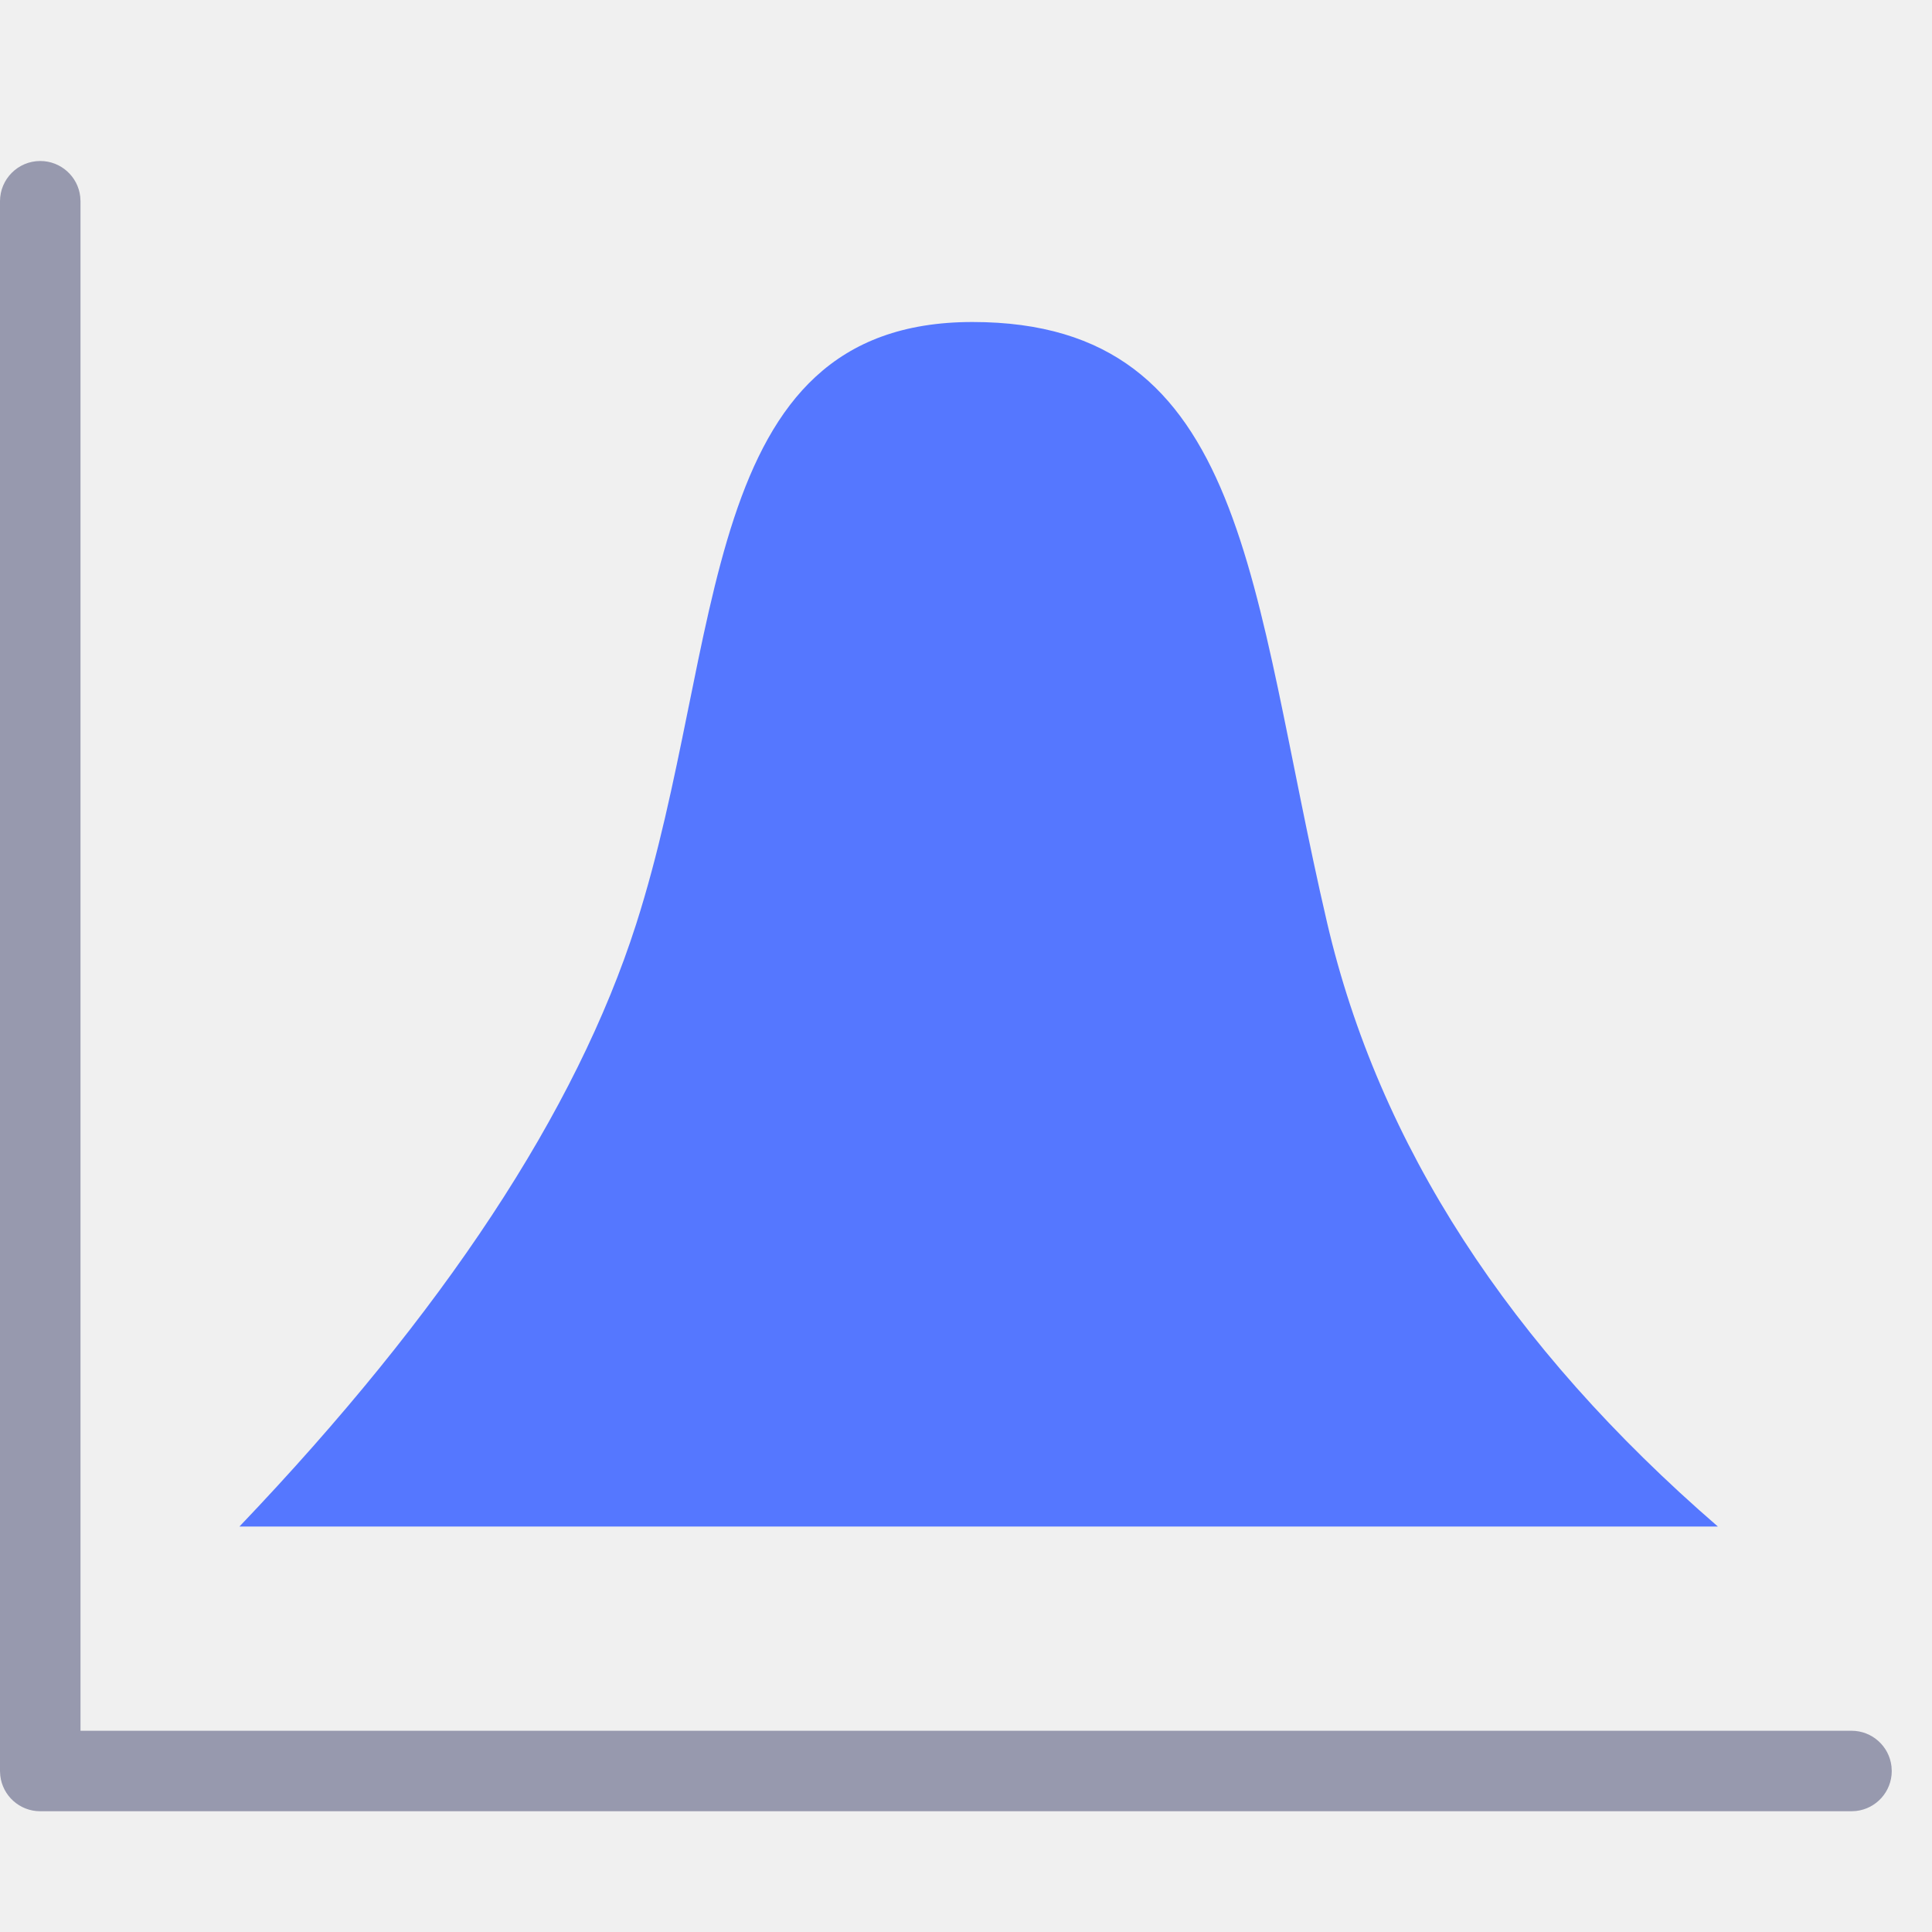
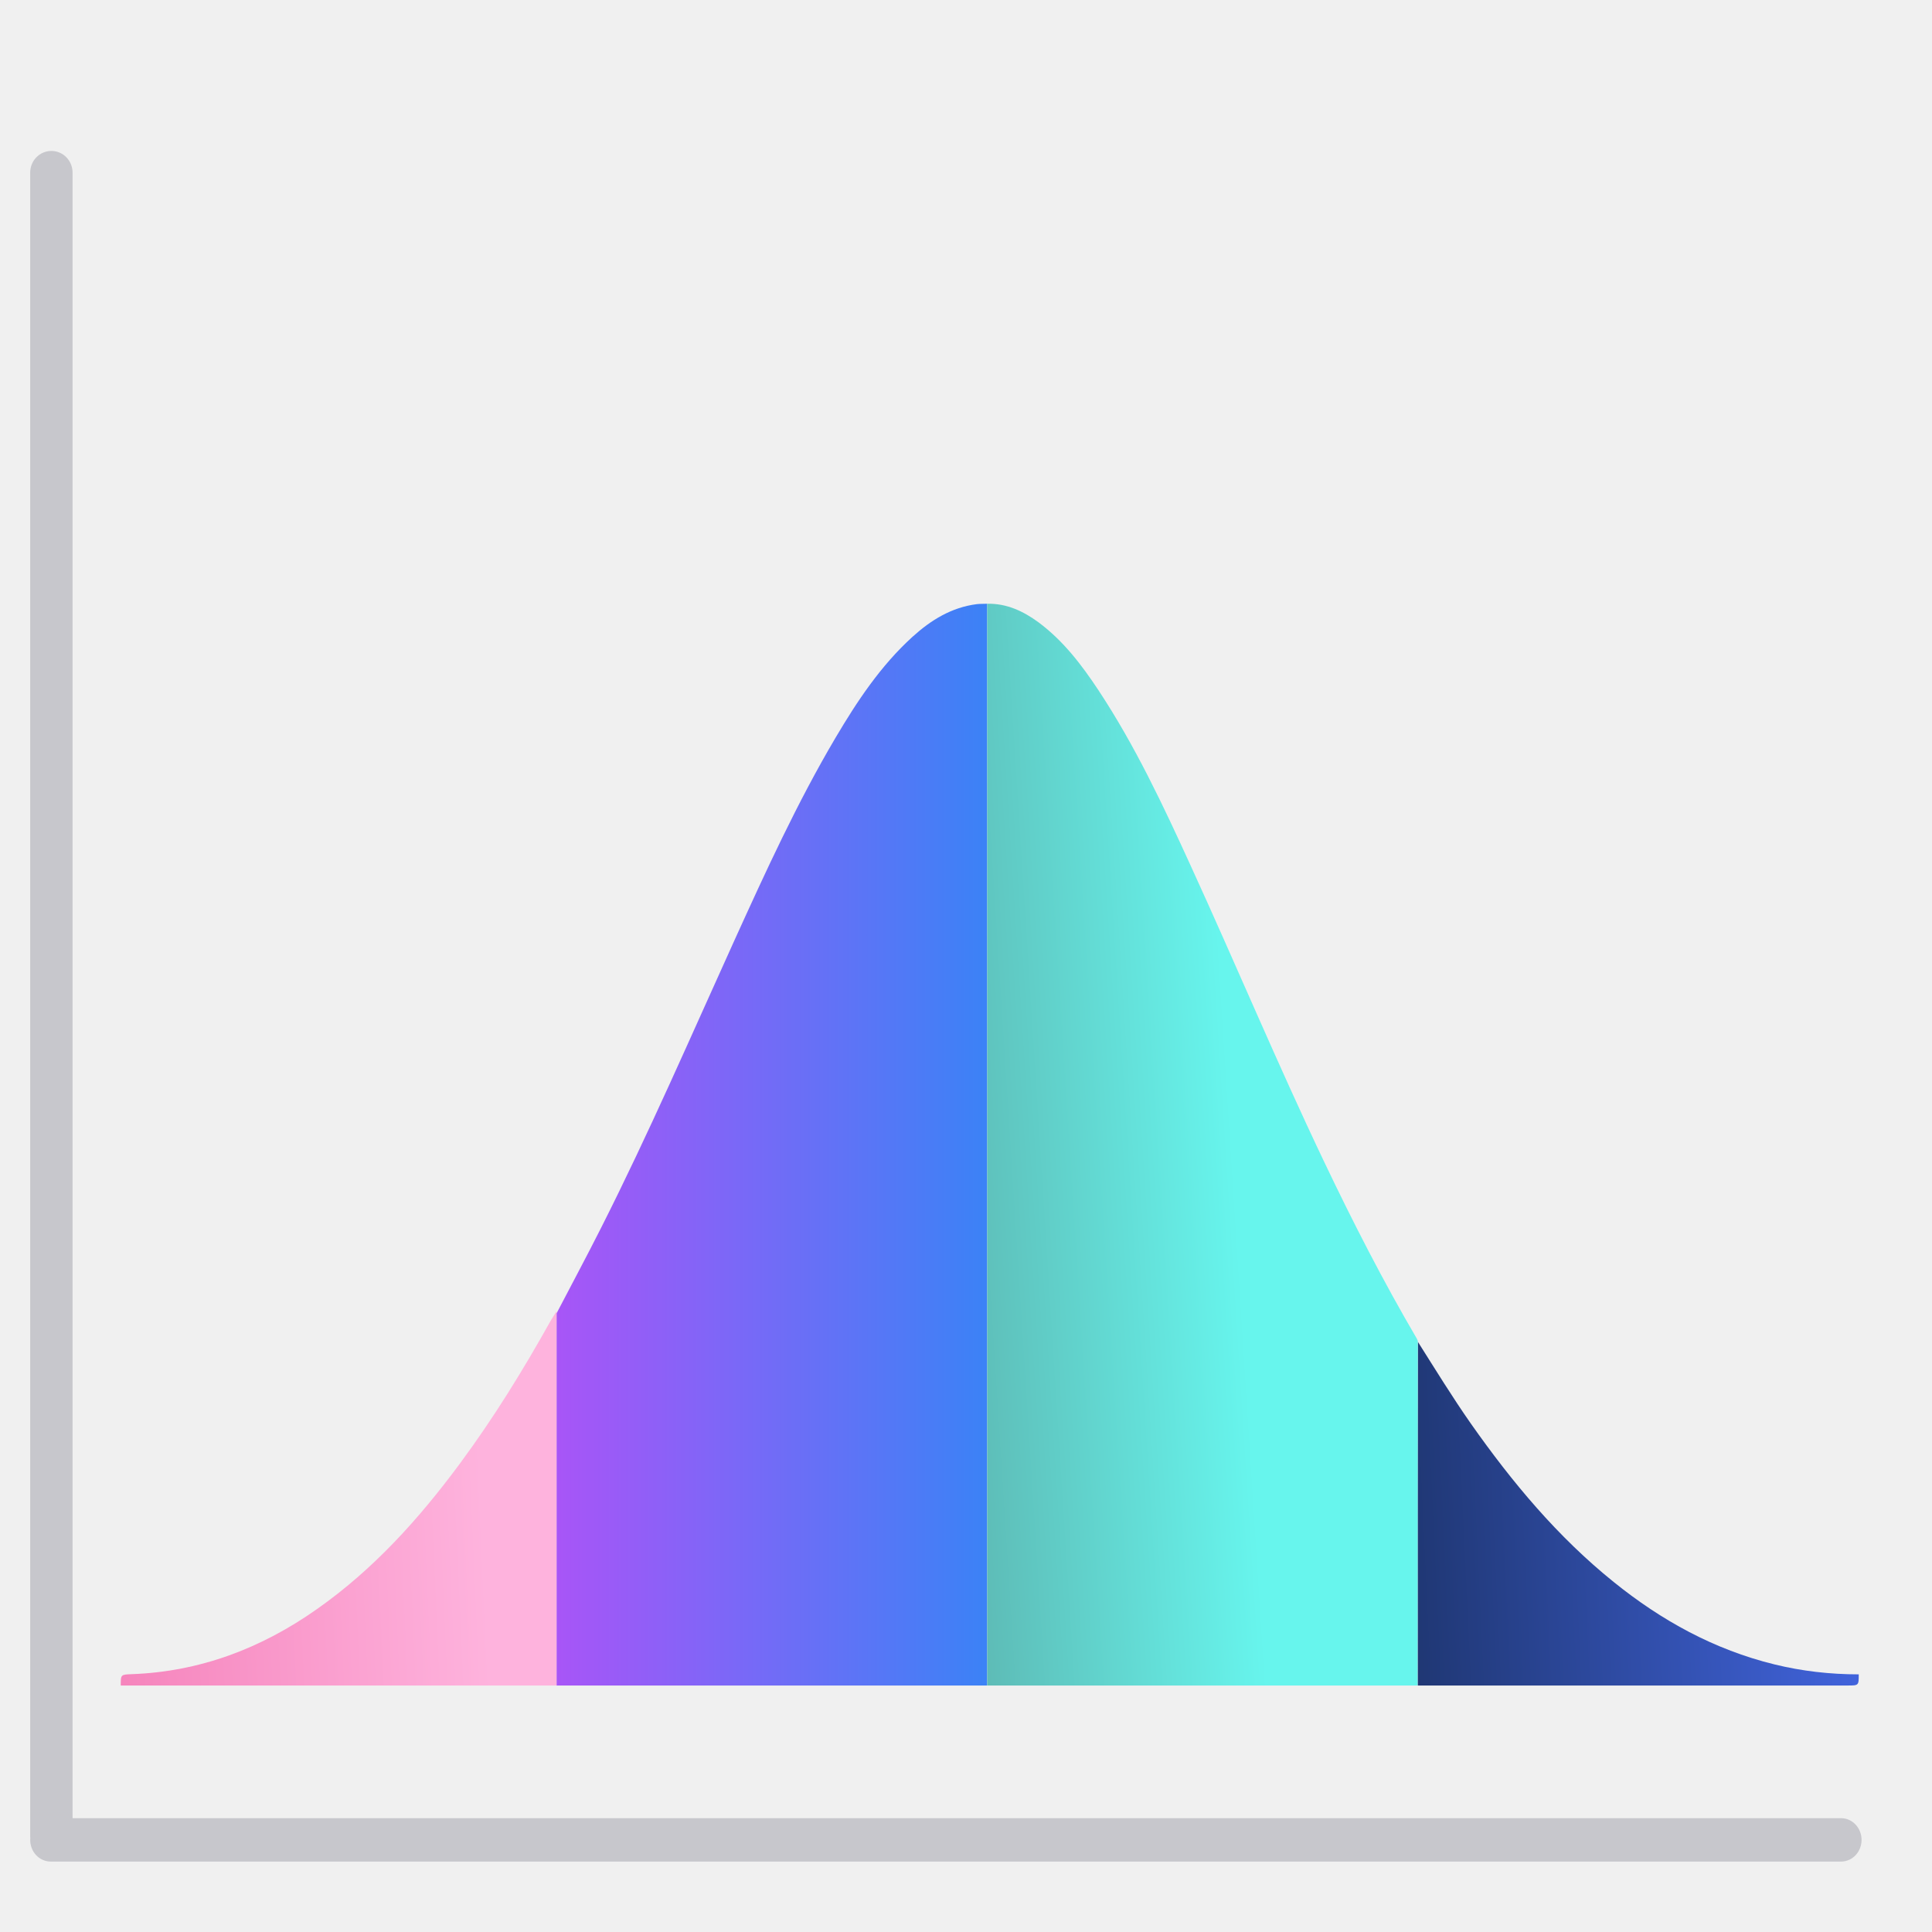
- <svg xmlns="http://www.w3.org/2000/svg" width="48" height="48" viewBox="0 0 48 48">
-   <g fill="none" fill-rule="evenodd">
-     <g>
-       <g>
-         <g>
-           <g>
-             <g>
-               <path d="M0 0H48V48H0z" transform="translate(-696 -526) translate(329 93) translate(48 109) translate(284 300) translate(35 24)" />
-               <path fill="#9799AE" fill-rule="nonzero" d="M1 4c.513 0 .936.386.993.883L2 5v38h44c.513 0 .936.386.993.883L47 44c0 .513-.386.936-.883.993L46 45H1c-.513 0-.936-.386-.993-.883L0 44V5c0-.552.448-1 1-1z" transform="translate(-696 -526) translate(329 93) translate(48 109) translate(284 300) translate(35 24)" />
-               <path fill="#57F" d="M5.948 37.927c5.082-5.327 8.367-10.315 9.856-14.964C18.037 15.99 17.279 8 24.162 8c6.883 0 6.883 6.648 8.808 14.919 1.284 5.514 4.52 10.517 9.711 15.008" transform="translate(-696 -526) translate(329 93) translate(48 109) translate(284 300) translate(35 24)" />
-             </g>
-           </g>
-         </g>
-       </g>
-     </g>
+ <svg xmlns="http://www.w3.org/2000/svg" width="48" height="48" viewBox="0 0 48 48" fill="none">
+   <g clip-path="url(#clip0_3860_75950)">
+     <path d="M13.827 32.631C14.197 31.921 14.575 31.217 14.935 30.503C16.122 28.154 17.168 25.739 18.255 23.344C19.027 21.646 19.803 19.948 20.752 18.34C21.292 17.426 21.877 16.542 22.674 15.818C23.131 15.405 23.64 15.09 24.267 15.01C24.353 15 24.44 15.004 24.526 15C24.526 23.957 24.526 32.919 24.526 41.876C20.96 41.876 17.393 41.876 13.827 41.876C13.827 38.795 13.827 35.715 13.827 32.631Z" fill="url(#paint0_linear_3860_75950)" />
+     <path d="M24.527 41.876C24.527 32.919 24.527 23.958 24.527 15C25.012 14.99 25.423 15.184 25.801 15.461C26.417 15.919 26.874 16.518 27.293 17.152C28.2 18.524 28.899 20.011 29.581 21.505C30.702 23.951 31.741 26.439 32.9 28.868C33.61 30.358 34.364 31.831 35.199 33.255C35.209 33.276 35.216 33.296 35.226 33.317C35.226 36.169 35.226 39.024 35.223 41.876C31.657 41.876 28.092 41.876 24.527 41.876Z" fill="url(#paint1_linear_3860_75950)" />
+     <path d="M13.827 32.578C13.827 35.676 13.827 38.778 13.827 41.877C10.218 41.877 6.609 41.877 3 41.877C3 41.601 3 41.605 3.275 41.594C4.969 41.532 6.489 40.953 7.87 39.981C9.276 38.994 10.41 37.736 11.428 36.359C12.263 35.23 12.998 34.038 13.682 32.812C13.731 32.735 13.779 32.658 13.827 32.578Z" fill="url(#paint2_linear_3860_75950)" />
+     <path d="M35.226 41.876C35.226 39.032 35.226 36.185 35.23 33.342C35.661 34.023 36.082 34.71 36.544 35.37C37.567 36.825 38.698 38.182 40.093 39.305C41.279 40.262 42.587 40.984 44.083 41.351C44.772 41.52 45.471 41.599 46.18 41.599C46.18 41.876 46.18 41.876 45.902 41.876C42.347 41.876 38.788 41.876 35.226 41.876Z" fill="url(#paint3_linear_3860_75950)" />
+     <path fill-rule="evenodd" clip-rule="evenodd" d="M1.003 45.67C1.001 45.657 1 45.644 1 45.63V4.289C1 4.212 1.029 4.139 1.081 4.085C1.133 4.03 1.203 4 1.277 4C1.35 4 1.42 4.03 1.472 4.085C1.524 4.139 1.553 4.212 1.553 4.289V45.422H45.741C45.809 45.422 45.875 45.453 45.924 45.507C45.973 45.561 46 45.635 46 45.711C46 45.788 45.973 45.861 45.924 45.915C45.875 45.97 45.809 46 45.741 46H1.259C1.191 46 1.125 45.97 1.076 45.915C1.027 45.861 1 45.788 1 45.711C1 45.697 1.001 45.684 1.003 45.67Z" fill="#C7C7CC" />
+     <path d="M1.003 45.67L1.251 45.702L1.255 45.67L1.25 45.637L1.003 45.67ZM1.081 4.085L0.9 3.912L0.9 3.912L1.081 4.085ZM1.472 4.085L1.653 3.912L1.472 4.085ZM1.553 45.422H1.303V45.672H1.553V45.422ZM45.924 45.915L46.11 46.083L46.11 46.083L45.924 45.915ZM1.076 45.915L0.89 46.083L0.89 46.083L1.076 45.915ZM1.25 45.637C1.25 45.635 1.25 45.633 1.25 45.63H0.75C0.75 45.655 0.752 45.679 0.755 45.703L1.25 45.637ZM1.25 45.63V4.289H0.75V45.63H1.25ZM1.25 4.289C1.25 4.275 1.255 4.264 1.262 4.258L0.9 3.912C0.803 4.013 0.75 4.149 0.75 4.289H1.25ZM1.262 4.258C1.267 4.251 1.273 4.25 1.277 4.25V3.75C1.133 3.75 0.998 3.809 0.9 3.912L1.262 4.258ZM1.277 4.25C1.28 4.25 1.286 4.251 1.292 4.258L1.653 3.912C1.555 3.809 1.42 3.75 1.277 3.75V4.25ZM1.292 4.258C1.298 4.264 1.303 4.275 1.303 4.289H1.803C1.803 4.149 1.75 4.013 1.653 3.912L1.292 4.258ZM1.303 4.289V45.422H1.803V4.289H1.303ZM1.553 45.672H45.741V45.172H1.553V45.672ZM45.741 45.672C45.738 45.672 45.736 45.672 45.735 45.672C45.734 45.671 45.736 45.672 45.738 45.674L46.11 45.34C46.017 45.236 45.885 45.172 45.741 45.172V45.672ZM45.738 45.674C45.743 45.68 45.75 45.693 45.75 45.711H46.25C46.25 45.577 46.202 45.443 46.11 45.34L45.738 45.674ZM45.75 45.711C45.75 45.73 45.743 45.743 45.738 45.748L46.11 46.083C46.202 45.98 46.25 45.846 46.25 45.711H45.75ZM45.738 45.748C45.736 45.751 45.734 45.751 45.735 45.751C45.736 45.751 45.738 45.75 45.741 45.75V46.25C45.885 46.25 46.017 46.186 46.11 46.083L45.738 45.748ZM45.741 45.75H1.259V46.25H45.741V45.75ZM1.259 45.75C1.262 45.75 1.264 45.751 1.265 45.751C1.265 45.751 1.264 45.751 1.262 45.748L0.89 46.083C0.983 46.186 1.115 46.25 1.259 46.25V45.75ZM1.262 45.748C1.257 45.743 1.25 45.73 1.25 45.711H0.75C0.75 45.846 0.798 45.98 0.89 46.083L1.262 45.748ZM1.25 45.711C1.25 45.708 1.25 45.705 1.251 45.702L0.755 45.638C0.752 45.662 0.75 45.687 0.75 45.711H1.25Z" fill="#C7C7CC" />
  </g>
+   <defs>
+     <linearGradient id="paint0_linear_3860_75950" x1="13.827" y1="28.566" x2="24.526" y2="28.566" gradientUnits="userSpaceOnUse">
+       <stop stop-color="#A855F7" />
+       <stop offset="1" stop-color="#3B82F6" />
+     </linearGradient>
+     <linearGradient id="paint1_linear_3860_75950" x1="20.846" y1="70.936" x2="36.889" y2="69.909" gradientUnits="userSpaceOnUse">
+       <stop stop-color="#568E8B" />
+       <stop offset="0.776" stop-color="#67F5ED" />
+     </linearGradient>
+     <linearGradient id="paint2_linear_3860_75950" x1="0.25" y1="39.784" x2="12.089" y2="39.253" gradientUnits="userSpaceOnUse">
+       <stop stop-color="#F377B3" />
+       <stop offset="1" stop-color="#FEB3DD" />
+     </linearGradient>
+     <linearGradient id="paint3_linear_3860_75950" x1="31.392" y1="40.649" x2="47.782" y2="39.876" gradientUnits="userSpaceOnUse">
+       <stop stop-color="#142850" />
+       <stop offset="1" stop-color="#466AEC" />
+     </linearGradient>
+     <clipPath id="clip0_3860_75950">
+       <rect width="48" height="48" fill="white" />
+     </clipPath>
+   </defs>
</svg>
